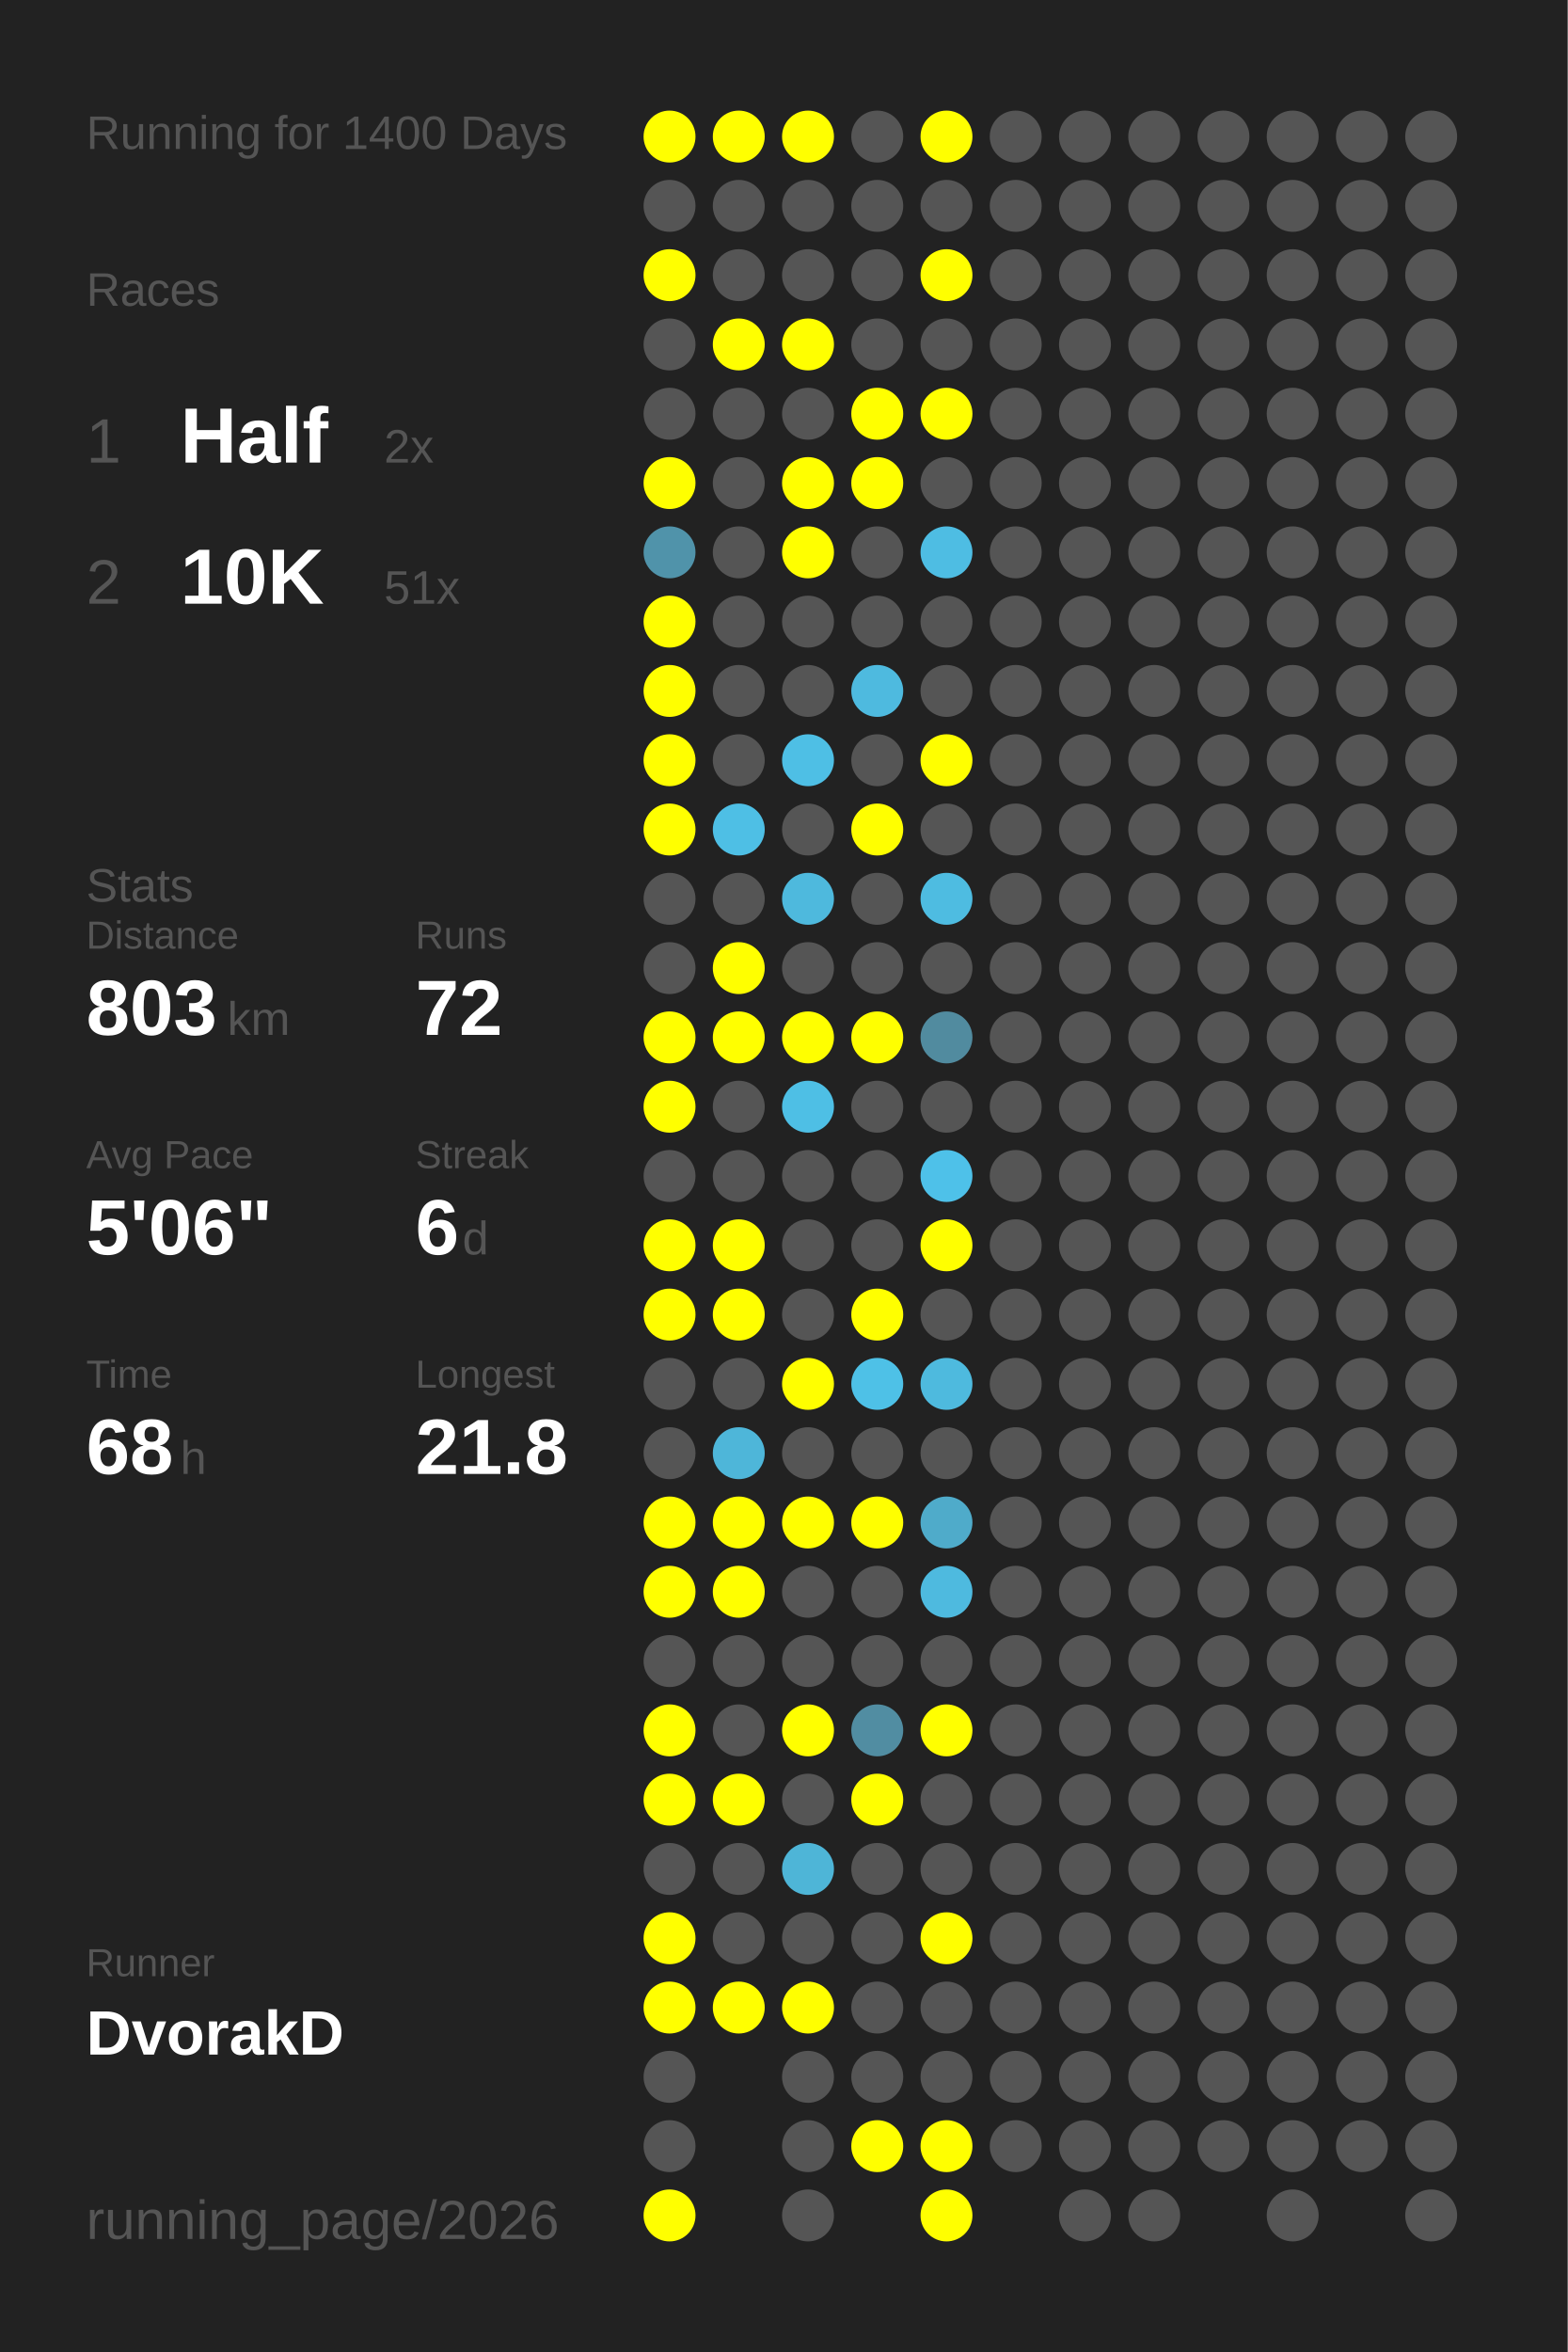
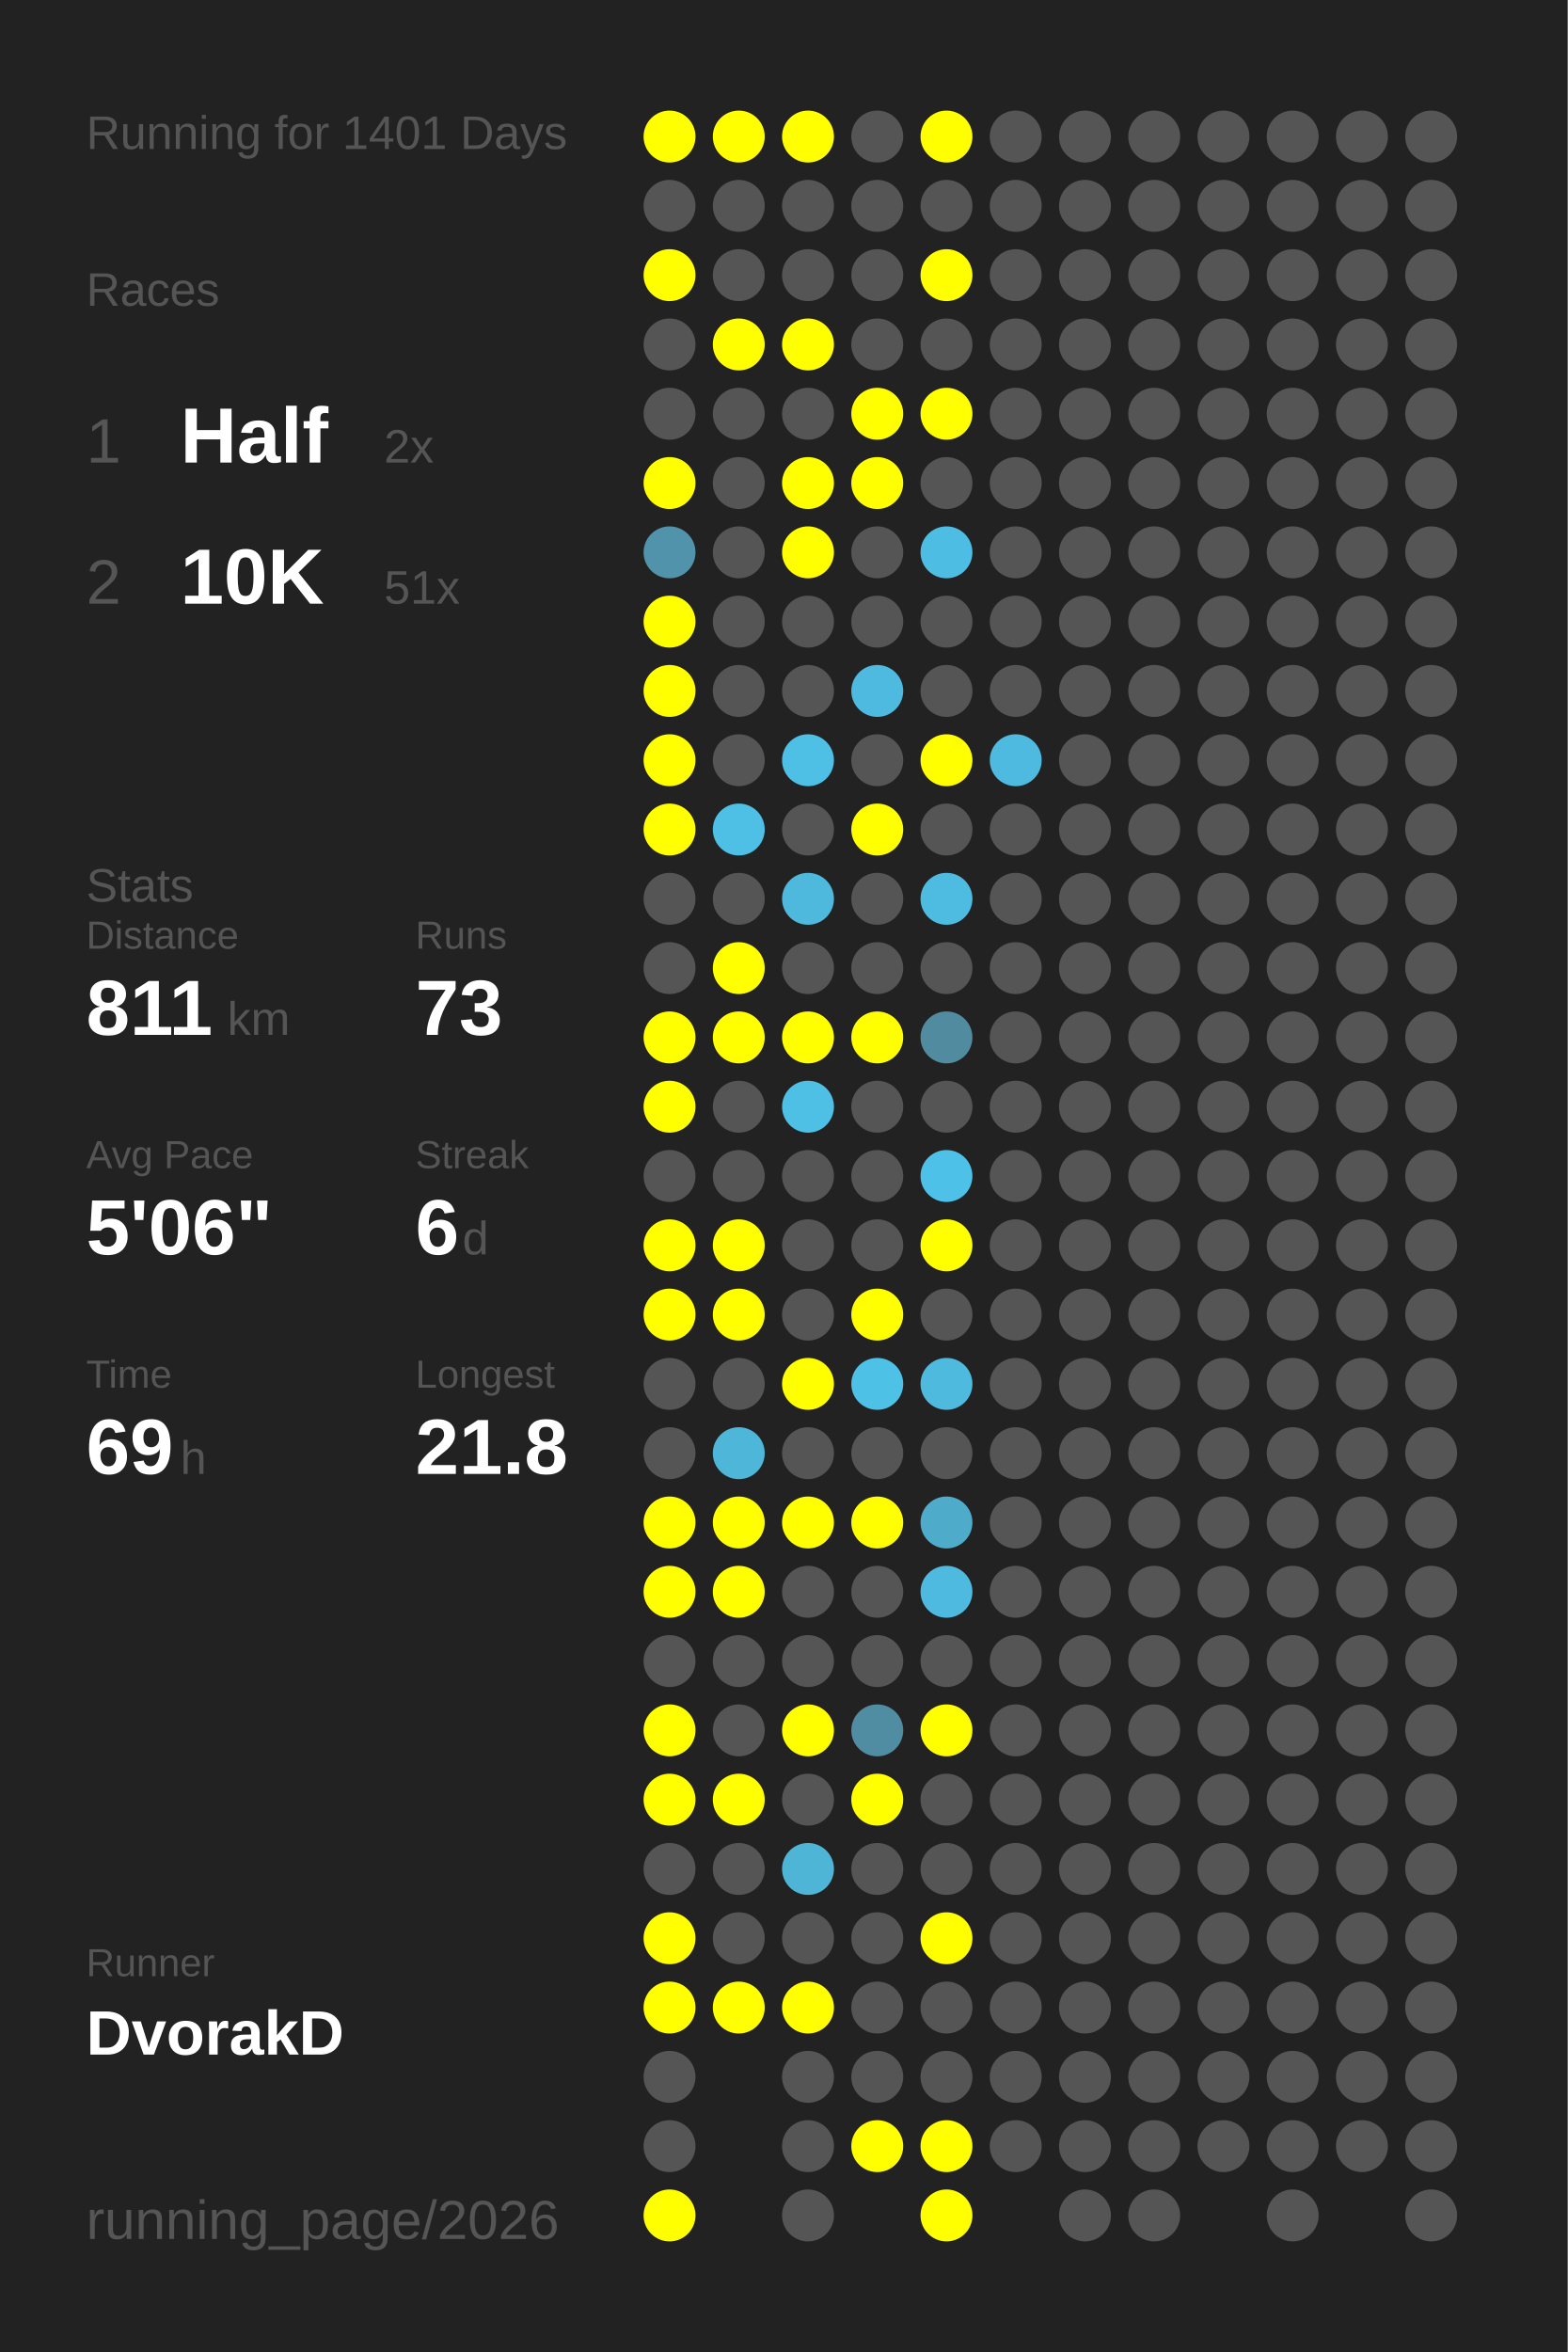
<svg xmlns="http://www.w3.org/2000/svg" baseProfile="full" height="300mm" version="1.1" viewBox="0,0,200,300" width="200mm">
  <defs />
  <rect fill="#222222" height="300" width="200" x="0" y="0" />
-   <text fill="#555555" style="font-size:6px; font-family:Arial;" x="11" y="19">Running for 1400 Days</text>
+   <text fill="#555555" style="font-size:6px; font-family:Arial;" x="11" y="19">Running for 1401 Days</text>
  <text fill="#555555" style="font-size:6px; font-family:Arial;" x="11" y="39">Races</text>
  <text fill="#555555" style="font-size:8px; font-family:Arial;" x="11" y="59">1</text>
  <text fill="#FFFFFF" style="font-size:10px; font-family:Arial; font-weight:bold;" x="23" y="59">Half</text>
  <text fill="#555555" style="font-size:6px; font-family:Arial;" x="49" y="59">2x</text>
  <text fill="#555555" style="font-size:8px; font-family:Arial;" x="11" y="77">2</text>
  <text fill="#FFFFFF" style="font-size:10px; font-family:Arial; font-weight:bold;" x="23" y="77">10K</text>
  <text fill="#555555" style="font-size:6px; font-family:Arial;" x="49" y="77">51x</text>
  <text fill="#555555" style="font-size:6px; font-family:Arial;" x="11" y="115">Stats</text>
  <text fill="#555555" style="font-size:5px; font-family:Arial;" x="11" y="121">Distance</text>
-   <text fill="#FFFFFF" style="font-size:10px; font-family:Arial; font-weight:bold;" x="11" y="132">803</text>
+   <text fill="#FFFFFF" style="font-size:10px; font-family:Arial; font-weight:bold;" x="11" y="132">811</text>
  <text fill="#555555" style="font-size:6px; font-family:Arial;" x="29" y="132">km</text>
  <text fill="#555555" style="font-size:5px; font-family:Arial;" x="53" y="121">Runs</text>
-   <text fill="#FFFFFF" style="font-size:10px; font-family:Arial; font-weight:bold;" x="53" y="132">72</text>
+   <text fill="#FFFFFF" style="font-size:10px; font-family:Arial; font-weight:bold;" x="53" y="132">73</text>
  <text fill="#555555" style="font-size:5px; font-family:Arial;" x="11" y="149">Avg Pace</text>
  <text fill="#FFFFFF" style="font-size:10px; font-family:Arial; font-weight:bold;" x="11" y="160">5'06"</text>
  <text fill="#555555" style="font-size:5px; font-family:Arial;" x="53" y="149">Streak</text>
  <text fill="#FFFFFF" style="font-size:10px; font-family:Arial; font-weight:bold;" x="53" y="160">6</text>
  <text fill="#555555" style="font-size:6px; font-family:Arial;" x="59" y="160">d</text>
  <text fill="#555555" style="font-size:5px; font-family:Arial;" x="11" y="177">Time</text>
-   <text fill="#FFFFFF" style="font-size:10px; font-family:Arial; font-weight:bold;" x="11" y="188">68</text>
+   <text fill="#FFFFFF" style="font-size:10px; font-family:Arial; font-weight:bold;" x="11" y="188">69</text>
  <text fill="#555555" style="font-size:6px; font-family:Arial;" x="23" y="188">h</text>
  <text fill="#555555" style="font-size:5px; font-family:Arial;" x="53" y="177">Longest</text>
  <text fill="#FFFFFF" style="font-size:10px; font-family:Arial; font-weight:bold;" x="53" y="188">21.8</text>
  <text fill="#555555" style="font-size:5px; font-family:Arial;" x="11" y="252.065">Runner</text>
  <text fill="#FFFFFF" style="font-size:8px; font-family:Arial; font-weight:bold;" x="11" y="262.065">DvorakD</text>
  <text fill="#555555" style="font-size:7px; font-family:Arial;" x="11" y="285.581">running_page/2026</text>
  <circle cx="85.417" cy="17.419" fill="#FFFF00" r="3.312" />
  <circle cx="85.417" cy="26.258" fill="#555555" r="3.312" />
  <circle cx="85.417" cy="35.097" fill="#FFFF00" r="3.312" />
  <circle cx="85.417" cy="43.935" fill="#555555" r="3.312" />
  <circle cx="85.417" cy="52.774" fill="#555555" r="3.312" />
  <circle cx="85.417" cy="61.613" fill="#FFFF00" r="3.312" />
  <circle cx="85.417" cy="70.452" fill="#5093aa" r="3.312" />
  <circle cx="85.417" cy="79.29" fill="#FFFF00" r="3.312" />
  <circle cx="85.417" cy="88.129" fill="#FFFF00" r="3.312" />
  <circle cx="85.417" cy="96.968" fill="#FFFF00" r="3.312" />
  <circle cx="85.417" cy="105.806" fill="#FFFF00" r="3.312" />
  <circle cx="85.417" cy="114.645" fill="#555555" r="3.312" />
  <circle cx="85.417" cy="123.484" fill="#555555" r="3.312" />
  <circle cx="85.417" cy="132.323" fill="#FFFF00" r="3.312" />
  <circle cx="85.417" cy="141.161" fill="#FFFF00" r="3.312" />
  <circle cx="85.417" cy="150" fill="#555555" r="3.312" />
  <circle cx="85.417" cy="158.839" fill="#FFFF00" r="3.312" />
  <circle cx="85.417" cy="167.677" fill="#FFFF00" r="3.312" />
  <circle cx="85.417" cy="176.516" fill="#555555" r="3.312" />
  <circle cx="85.417" cy="185.355" fill="#555555" r="3.312" />
  <circle cx="85.417" cy="194.194" fill="#FFFF00" r="3.312" />
  <circle cx="85.417" cy="203.032" fill="#FFFF00" r="3.312" />
  <circle cx="85.417" cy="211.871" fill="#555555" r="3.312" />
  <circle cx="85.417" cy="220.71" fill="#FFFF00" r="3.312" />
  <circle cx="85.417" cy="229.548" fill="#FFFF00" r="3.312" />
  <circle cx="85.417" cy="238.387" fill="#555555" r="3.312" />
  <circle cx="85.417" cy="247.226" fill="#FFFF00" r="3.312" />
  <circle cx="85.417" cy="256.065" fill="#FFFF00" r="3.312" />
  <circle cx="85.417" cy="264.903" fill="#555555" r="3.312" />
  <circle cx="85.417" cy="273.742" fill="#555555" r="3.312" />
  <circle cx="85.417" cy="282.581" fill="#FFFF00" r="3.312" />
  <circle cx="94.25" cy="17.419" fill="#FFFF00" r="3.312" />
  <circle cx="94.25" cy="26.258" fill="#555555" r="3.312" />
  <circle cx="94.25" cy="35.097" fill="#555555" r="3.312" />
  <circle cx="94.25" cy="43.935" fill="#FFFF00" r="3.312" />
  <circle cx="94.25" cy="52.774" fill="#555555" r="3.312" />
  <circle cx="94.25" cy="61.613" fill="#555555" r="3.312" />
  <circle cx="94.25" cy="70.452" fill="#555555" r="3.312" />
  <circle cx="94.25" cy="79.29" fill="#555555" r="3.312" />
  <circle cx="94.25" cy="88.129" fill="#555555" r="3.312" />
  <circle cx="94.25" cy="96.968" fill="#555555" r="3.312" />
  <circle cx="94.25" cy="105.806" fill="#4ebfe5" r="3.312" />
  <circle cx="94.25" cy="114.645" fill="#555555" r="3.312" />
  <circle cx="94.25" cy="123.484" fill="#FFFF00" r="3.312" />
  <circle cx="94.25" cy="132.323" fill="#FFFF00" r="3.312" />
  <circle cx="94.25" cy="141.161" fill="#555555" r="3.312" />
  <circle cx="94.25" cy="150" fill="#555555" r="3.312" />
  <circle cx="94.25" cy="158.839" fill="#FFFF00" r="3.312" />
  <circle cx="94.25" cy="167.677" fill="#FFFF00" r="3.312" />
  <circle cx="94.25" cy="176.516" fill="#555555" r="3.312" />
  <circle cx="94.25" cy="185.355" fill="#4eb6d9" r="3.312" />
  <circle cx="94.25" cy="194.194" fill="#FFFF00" r="3.312" />
  <circle cx="94.25" cy="203.032" fill="#FFFF00" r="3.312" />
  <circle cx="94.25" cy="211.871" fill="#555555" r="3.312" />
  <circle cx="94.25" cy="220.71" fill="#555555" r="3.312" />
  <circle cx="94.25" cy="229.548" fill="#FFFF00" r="3.312" />
  <circle cx="94.25" cy="238.387" fill="#555555" r="3.312" />
  <circle cx="94.25" cy="247.226" fill="#555555" r="3.312" />
  <circle cx="94.25" cy="256.065" fill="#FFFF00" r="3.312" />
  <circle cx="103.083" cy="17.419" fill="#FFFF00" r="3.312" />
  <circle cx="103.083" cy="26.258" fill="#555555" r="3.312" />
  <circle cx="103.083" cy="35.097" fill="#555555" r="3.312" />
  <circle cx="103.083" cy="43.935" fill="#FFFF00" r="3.312" />
  <circle cx="103.083" cy="52.774" fill="#555555" r="3.312" />
  <circle cx="103.083" cy="61.613" fill="#FFFF00" r="3.312" />
  <circle cx="103.083" cy="70.452" fill="#FFFF00" r="3.312" />
  <circle cx="103.083" cy="79.29" fill="#555555" r="3.312" />
  <circle cx="103.083" cy="88.129" fill="#555555" r="3.312" />
  <circle cx="103.083" cy="96.968" fill="#4ebfe5" r="3.312" />
  <circle cx="103.083" cy="105.806" fill="#555555" r="3.312" />
  <circle cx="103.083" cy="114.645" fill="#4eb9dd" r="3.312" />
  <circle cx="103.083" cy="123.484" fill="#555555" r="3.312" />
  <circle cx="103.083" cy="132.323" fill="#FFFF00" r="3.312" />
  <circle cx="103.083" cy="141.161" fill="#4ebfe5" r="3.312" />
  <circle cx="103.083" cy="150" fill="#555555" r="3.312" />
  <circle cx="103.083" cy="158.839" fill="#555555" r="3.312" />
  <circle cx="103.083" cy="167.677" fill="#555555" r="3.312" />
  <circle cx="103.083" cy="176.516" fill="#FFFF00" r="3.312" />
  <circle cx="103.083" cy="185.355" fill="#555555" r="3.312" />
  <circle cx="103.083" cy="194.194" fill="#FFFF00" r="3.312" />
  <circle cx="103.083" cy="203.032" fill="#555555" r="3.312" />
  <circle cx="103.083" cy="211.871" fill="#555555" r="3.312" />
  <circle cx="103.083" cy="220.71" fill="#FFFF00" r="3.312" />
  <circle cx="103.083" cy="229.548" fill="#555555" r="3.312" />
  <circle cx="103.083" cy="238.387" fill="#4eb5d7" r="3.312" />
  <circle cx="103.083" cy="247.226" fill="#555555" r="3.312" />
  <circle cx="103.083" cy="256.065" fill="#FFFF00" r="3.312" />
  <circle cx="103.083" cy="264.903" fill="#555555" r="3.312" />
  <circle cx="103.083" cy="273.742" fill="#555555" r="3.312" />
  <circle cx="103.083" cy="282.581" fill="#555555" r="3.312" />
  <circle cx="111.917" cy="17.419" fill="#555555" r="3.312" />
  <circle cx="111.917" cy="26.258" fill="#555555" r="3.312" />
  <circle cx="111.917" cy="35.097" fill="#555555" r="3.312" />
  <circle cx="111.917" cy="43.935" fill="#555555" r="3.312" />
  <circle cx="111.917" cy="52.774" fill="#FFFF00" r="3.312" />
  <circle cx="111.917" cy="61.613" fill="#FFFF00" r="3.312" />
  <circle cx="111.917" cy="70.452" fill="#555555" r="3.312" />
  <circle cx="111.917" cy="79.29" fill="#555555" r="3.312" />
  <circle cx="111.917" cy="88.129" fill="#4ebadf" r="3.312" />
  <circle cx="111.917" cy="96.968" fill="#555555" r="3.312" />
  <circle cx="111.917" cy="105.806" fill="#FFFF00" r="3.312" />
  <circle cx="111.917" cy="114.645" fill="#555555" r="3.312" />
  <circle cx="111.917" cy="123.484" fill="#555555" r="3.312" />
  <circle cx="111.917" cy="132.323" fill="#FFFF00" r="3.312" />
  <circle cx="111.917" cy="141.161" fill="#555555" r="3.312" />
  <circle cx="111.917" cy="150" fill="#555555" r="3.312" />
  <circle cx="111.917" cy="158.839" fill="#555555" r="3.312" />
  <circle cx="111.917" cy="167.677" fill="#FFFF00" r="3.312" />
  <circle cx="111.917" cy="176.516" fill="#4ec1e7" r="3.312" />
  <circle cx="111.917" cy="185.355" fill="#555555" r="3.312" />
  <circle cx="111.917" cy="194.194" fill="#FFFF00" r="3.312" />
  <circle cx="111.917" cy="203.032" fill="#555555" r="3.312" />
  <circle cx="111.917" cy="211.871" fill="#555555" r="3.312" />
  <circle cx="111.917" cy="220.71" fill="#518da2" r="3.312" />
  <circle cx="111.917" cy="229.548" fill="#FFFF00" r="3.312" />
  <circle cx="111.917" cy="238.387" fill="#555555" r="3.312" />
  <circle cx="111.917" cy="247.226" fill="#555555" r="3.312" />
  <circle cx="111.917" cy="256.065" fill="#555555" r="3.312" />
  <circle cx="111.917" cy="264.903" fill="#555555" r="3.312" />
  <circle cx="111.917" cy="273.742" fill="#FFFF00" r="3.312" />
  <circle cx="120.75" cy="17.419" fill="#FFFF00" r="3.312" />
  <circle cx="120.75" cy="26.258" fill="#555555" r="3.312" />
  <circle cx="120.75" cy="35.097" fill="#FFFF00" r="3.312" />
  <circle cx="120.75" cy="43.935" fill="#555555" r="3.312" />
  <circle cx="120.75" cy="52.774" fill="#FFFF00" r="3.312" />
  <circle cx="120.75" cy="61.613" fill="#555555" r="3.312" />
  <circle cx="120.75" cy="70.452" fill="#4ebde3" r="3.312" />
  <circle cx="120.75" cy="79.29" fill="#555555" r="3.312" />
  <circle cx="120.75" cy="88.129" fill="#555555" r="3.312" />
  <circle cx="120.75" cy="96.968" fill="#FFFF00" r="3.312" />
  <circle cx="120.75" cy="105.806" fill="#555555" r="3.312" />
  <circle cx="120.75" cy="114.645" fill="#4ebce1" r="3.312" />
  <circle cx="120.75" cy="123.484" fill="#555555" r="3.312" />
  <circle cx="120.75" cy="132.323" fill="#518b9f" r="3.312" />
  <circle cx="120.75" cy="141.161" fill="#555555" r="3.312" />
  <circle cx="120.75" cy="150" fill="#4ec1e9" r="3.312" />
  <circle cx="120.75" cy="158.839" fill="#FFFF00" r="3.312" />
  <circle cx="120.75" cy="167.677" fill="#555555" r="3.312" />
  <circle cx="120.75" cy="176.516" fill="#4ebade" r="3.312" />
  <circle cx="120.75" cy="185.355" fill="#555555" r="3.312" />
  <circle cx="120.75" cy="194.194" fill="#4fabca" r="3.312" />
  <circle cx="120.75" cy="203.032" fill="#4ebadf" r="3.312" />
  <circle cx="120.75" cy="211.871" fill="#555555" r="3.312" />
  <circle cx="120.75" cy="220.71" fill="#FFFF00" r="3.312" />
  <circle cx="120.75" cy="229.548" fill="#555555" r="3.312" />
  <circle cx="120.75" cy="238.387" fill="#555555" r="3.312" />
  <circle cx="120.75" cy="247.226" fill="#FFFF00" r="3.312" />
  <circle cx="120.75" cy="256.065" fill="#555555" r="3.312" />
  <circle cx="120.75" cy="264.903" fill="#555555" r="3.312" />
  <circle cx="120.75" cy="273.742" fill="#FFFF00" r="3.312" />
  <circle cx="120.75" cy="282.581" fill="#FFFF00" r="3.312" />
  <circle cx="129.583" cy="17.419" fill="#555555" r="3.312" />
  <circle cx="129.583" cy="26.258" fill="#555555" r="3.312" />
  <circle cx="129.583" cy="35.097" fill="#555555" r="3.312" />
  <circle cx="129.583" cy="43.935" fill="#555555" r="3.312" />
  <circle cx="129.583" cy="52.774" fill="#555555" r="3.312" />
  <circle cx="129.583" cy="61.613" fill="#555555" r="3.312" />
  <circle cx="129.583" cy="70.452" fill="#555555" r="3.312" />
  <circle cx="129.583" cy="79.29" fill="#555555" r="3.312" />
  <circle cx="129.583" cy="88.129" fill="#555555" r="3.312" />
-   <circle cx="129.583" cy="96.968" fill="#555555" r="3.312" />
+   <circle cx="129.583" cy="96.968" fill="#4ebadf" r="3.312" />
  <circle cx="129.583" cy="105.806" fill="#555555" r="3.312" />
  <circle cx="129.583" cy="114.645" fill="#555555" r="3.312" />
  <circle cx="129.583" cy="123.484" fill="#555555" r="3.312" />
  <circle cx="129.583" cy="132.323" fill="#555555" r="3.312" />
  <circle cx="129.583" cy="141.161" fill="#555555" r="3.312" />
  <circle cx="129.583" cy="150" fill="#555555" r="3.312" />
  <circle cx="129.583" cy="158.839" fill="#555555" r="3.312" />
  <circle cx="129.583" cy="167.677" fill="#555555" r="3.312" />
  <circle cx="129.583" cy="176.516" fill="#555555" r="3.312" />
  <circle cx="129.583" cy="185.355" fill="#555555" r="3.312" />
  <circle cx="129.583" cy="194.194" fill="#555555" r="3.312" />
  <circle cx="129.583" cy="203.032" fill="#555555" r="3.312" />
  <circle cx="129.583" cy="211.871" fill="#555555" r="3.312" />
  <circle cx="129.583" cy="220.71" fill="#555555" r="3.312" />
  <circle cx="129.583" cy="229.548" fill="#555555" r="3.312" />
  <circle cx="129.583" cy="238.387" fill="#555555" r="3.312" />
  <circle cx="129.583" cy="247.226" fill="#555555" r="3.312" />
  <circle cx="129.583" cy="256.065" fill="#555555" r="3.312" />
  <circle cx="129.583" cy="264.903" fill="#555555" r="3.312" />
  <circle cx="129.583" cy="273.742" fill="#555555" r="3.312" />
  <circle cx="138.417" cy="17.419" fill="#555555" r="3.312" />
  <circle cx="138.417" cy="26.258" fill="#555555" r="3.312" />
  <circle cx="138.417" cy="35.097" fill="#555555" r="3.312" />
  <circle cx="138.417" cy="43.935" fill="#555555" r="3.312" />
  <circle cx="138.417" cy="52.774" fill="#555555" r="3.312" />
  <circle cx="138.417" cy="61.613" fill="#555555" r="3.312" />
  <circle cx="138.417" cy="70.452" fill="#555555" r="3.312" />
  <circle cx="138.417" cy="79.29" fill="#555555" r="3.312" />
  <circle cx="138.417" cy="88.129" fill="#555555" r="3.312" />
  <circle cx="138.417" cy="96.968" fill="#555555" r="3.312" />
  <circle cx="138.417" cy="105.806" fill="#555555" r="3.312" />
  <circle cx="138.417" cy="114.645" fill="#555555" r="3.312" />
  <circle cx="138.417" cy="123.484" fill="#555555" r="3.312" />
  <circle cx="138.417" cy="132.323" fill="#555555" r="3.312" />
  <circle cx="138.417" cy="141.161" fill="#555555" r="3.312" />
  <circle cx="138.417" cy="150" fill="#555555" r="3.312" />
  <circle cx="138.417" cy="158.839" fill="#555555" r="3.312" />
  <circle cx="138.417" cy="167.677" fill="#555555" r="3.312" />
  <circle cx="138.417" cy="176.516" fill="#555555" r="3.312" />
  <circle cx="138.417" cy="185.355" fill="#555555" r="3.312" />
  <circle cx="138.417" cy="194.194" fill="#555555" r="3.312" />
  <circle cx="138.417" cy="203.032" fill="#555555" r="3.312" />
  <circle cx="138.417" cy="211.871" fill="#555555" r="3.312" />
  <circle cx="138.417" cy="220.71" fill="#555555" r="3.312" />
  <circle cx="138.417" cy="229.548" fill="#555555" r="3.312" />
  <circle cx="138.417" cy="238.387" fill="#555555" r="3.312" />
  <circle cx="138.417" cy="247.226" fill="#555555" r="3.312" />
  <circle cx="138.417" cy="256.065" fill="#555555" r="3.312" />
  <circle cx="138.417" cy="264.903" fill="#555555" r="3.312" />
  <circle cx="138.417" cy="273.742" fill="#555555" r="3.312" />
  <circle cx="138.417" cy="282.581" fill="#555555" r="3.312" />
  <circle cx="147.25" cy="17.419" fill="#555555" r="3.312" />
  <circle cx="147.25" cy="26.258" fill="#555555" r="3.312" />
  <circle cx="147.25" cy="35.097" fill="#555555" r="3.312" />
  <circle cx="147.25" cy="43.935" fill="#555555" r="3.312" />
  <circle cx="147.25" cy="52.774" fill="#555555" r="3.312" />
  <circle cx="147.25" cy="61.613" fill="#555555" r="3.312" />
  <circle cx="147.25" cy="70.452" fill="#555555" r="3.312" />
  <circle cx="147.25" cy="79.29" fill="#555555" r="3.312" />
  <circle cx="147.25" cy="88.129" fill="#555555" r="3.312" />
  <circle cx="147.25" cy="96.968" fill="#555555" r="3.312" />
  <circle cx="147.25" cy="105.806" fill="#555555" r="3.312" />
  <circle cx="147.25" cy="114.645" fill="#555555" r="3.312" />
  <circle cx="147.25" cy="123.484" fill="#555555" r="3.312" />
  <circle cx="147.25" cy="132.323" fill="#555555" r="3.312" />
  <circle cx="147.25" cy="141.161" fill="#555555" r="3.312" />
  <circle cx="147.25" cy="150" fill="#555555" r="3.312" />
  <circle cx="147.25" cy="158.839" fill="#555555" r="3.312" />
  <circle cx="147.25" cy="167.677" fill="#555555" r="3.312" />
  <circle cx="147.25" cy="176.516" fill="#555555" r="3.312" />
  <circle cx="147.25" cy="185.355" fill="#555555" r="3.312" />
  <circle cx="147.25" cy="194.194" fill="#555555" r="3.312" />
  <circle cx="147.25" cy="203.032" fill="#555555" r="3.312" />
  <circle cx="147.25" cy="211.871" fill="#555555" r="3.312" />
  <circle cx="147.25" cy="220.71" fill="#555555" r="3.312" />
  <circle cx="147.25" cy="229.548" fill="#555555" r="3.312" />
  <circle cx="147.25" cy="238.387" fill="#555555" r="3.312" />
  <circle cx="147.25" cy="247.226" fill="#555555" r="3.312" />
  <circle cx="147.25" cy="256.065" fill="#555555" r="3.312" />
  <circle cx="147.25" cy="264.903" fill="#555555" r="3.312" />
  <circle cx="147.25" cy="273.742" fill="#555555" r="3.312" />
  <circle cx="147.25" cy="282.581" fill="#555555" r="3.312" />
  <circle cx="156.083" cy="17.419" fill="#555555" r="3.312" />
  <circle cx="156.083" cy="26.258" fill="#555555" r="3.312" />
  <circle cx="156.083" cy="35.097" fill="#555555" r="3.312" />
  <circle cx="156.083" cy="43.935" fill="#555555" r="3.312" />
  <circle cx="156.083" cy="52.774" fill="#555555" r="3.312" />
  <circle cx="156.083" cy="61.613" fill="#555555" r="3.312" />
  <circle cx="156.083" cy="70.452" fill="#555555" r="3.312" />
  <circle cx="156.083" cy="79.29" fill="#555555" r="3.312" />
  <circle cx="156.083" cy="88.129" fill="#555555" r="3.312" />
  <circle cx="156.083" cy="96.968" fill="#555555" r="3.312" />
  <circle cx="156.083" cy="105.806" fill="#555555" r="3.312" />
  <circle cx="156.083" cy="114.645" fill="#555555" r="3.312" />
  <circle cx="156.083" cy="123.484" fill="#555555" r="3.312" />
  <circle cx="156.083" cy="132.323" fill="#555555" r="3.312" />
  <circle cx="156.083" cy="141.161" fill="#555555" r="3.312" />
  <circle cx="156.083" cy="150" fill="#555555" r="3.312" />
  <circle cx="156.083" cy="158.839" fill="#555555" r="3.312" />
  <circle cx="156.083" cy="167.677" fill="#555555" r="3.312" />
  <circle cx="156.083" cy="176.516" fill="#555555" r="3.312" />
  <circle cx="156.083" cy="185.355" fill="#555555" r="3.312" />
  <circle cx="156.083" cy="194.194" fill="#555555" r="3.312" />
  <circle cx="156.083" cy="203.032" fill="#555555" r="3.312" />
  <circle cx="156.083" cy="211.871" fill="#555555" r="3.312" />
  <circle cx="156.083" cy="220.71" fill="#555555" r="3.312" />
  <circle cx="156.083" cy="229.548" fill="#555555" r="3.312" />
  <circle cx="156.083" cy="238.387" fill="#555555" r="3.312" />
  <circle cx="156.083" cy="247.226" fill="#555555" r="3.312" />
  <circle cx="156.083" cy="256.065" fill="#555555" r="3.312" />
  <circle cx="156.083" cy="264.903" fill="#555555" r="3.312" />
  <circle cx="156.083" cy="273.742" fill="#555555" r="3.312" />
  <circle cx="164.917" cy="17.419" fill="#555555" r="3.312" />
  <circle cx="164.917" cy="26.258" fill="#555555" r="3.312" />
  <circle cx="164.917" cy="35.097" fill="#555555" r="3.312" />
  <circle cx="164.917" cy="43.935" fill="#555555" r="3.312" />
  <circle cx="164.917" cy="52.774" fill="#555555" r="3.312" />
  <circle cx="164.917" cy="61.613" fill="#555555" r="3.312" />
  <circle cx="164.917" cy="70.452" fill="#555555" r="3.312" />
  <circle cx="164.917" cy="79.29" fill="#555555" r="3.312" />
  <circle cx="164.917" cy="88.129" fill="#555555" r="3.312" />
  <circle cx="164.917" cy="96.968" fill="#555555" r="3.312" />
  <circle cx="164.917" cy="105.806" fill="#555555" r="3.312" />
  <circle cx="164.917" cy="114.645" fill="#555555" r="3.312" />
  <circle cx="164.917" cy="123.484" fill="#555555" r="3.312" />
  <circle cx="164.917" cy="132.323" fill="#555555" r="3.312" />
  <circle cx="164.917" cy="141.161" fill="#555555" r="3.312" />
  <circle cx="164.917" cy="150" fill="#555555" r="3.312" />
  <circle cx="164.917" cy="158.839" fill="#555555" r="3.312" />
  <circle cx="164.917" cy="167.677" fill="#555555" r="3.312" />
  <circle cx="164.917" cy="176.516" fill="#555555" r="3.312" />
  <circle cx="164.917" cy="185.355" fill="#555555" r="3.312" />
  <circle cx="164.917" cy="194.194" fill="#555555" r="3.312" />
  <circle cx="164.917" cy="203.032" fill="#555555" r="3.312" />
  <circle cx="164.917" cy="211.871" fill="#555555" r="3.312" />
  <circle cx="164.917" cy="220.71" fill="#555555" r="3.312" />
  <circle cx="164.917" cy="229.548" fill="#555555" r="3.312" />
  <circle cx="164.917" cy="238.387" fill="#555555" r="3.312" />
  <circle cx="164.917" cy="247.226" fill="#555555" r="3.312" />
  <circle cx="164.917" cy="256.065" fill="#555555" r="3.312" />
  <circle cx="164.917" cy="264.903" fill="#555555" r="3.312" />
  <circle cx="164.917" cy="273.742" fill="#555555" r="3.312" />
  <circle cx="164.917" cy="282.581" fill="#555555" r="3.312" />
  <circle cx="173.75" cy="17.419" fill="#555555" r="3.312" />
  <circle cx="173.75" cy="26.258" fill="#555555" r="3.312" />
  <circle cx="173.75" cy="35.097" fill="#555555" r="3.312" />
  <circle cx="173.75" cy="43.935" fill="#555555" r="3.312" />
  <circle cx="173.75" cy="52.774" fill="#555555" r="3.312" />
  <circle cx="173.75" cy="61.613" fill="#555555" r="3.312" />
  <circle cx="173.75" cy="70.452" fill="#555555" r="3.312" />
  <circle cx="173.75" cy="79.29" fill="#555555" r="3.312" />
  <circle cx="173.75" cy="88.129" fill="#555555" r="3.312" />
  <circle cx="173.75" cy="96.968" fill="#555555" r="3.312" />
  <circle cx="173.75" cy="105.806" fill="#555555" r="3.312" />
  <circle cx="173.75" cy="114.645" fill="#555555" r="3.312" />
  <circle cx="173.75" cy="123.484" fill="#555555" r="3.312" />
  <circle cx="173.75" cy="132.323" fill="#555555" r="3.312" />
  <circle cx="173.75" cy="141.161" fill="#555555" r="3.312" />
  <circle cx="173.75" cy="150" fill="#555555" r="3.312" />
  <circle cx="173.75" cy="158.839" fill="#555555" r="3.312" />
  <circle cx="173.75" cy="167.677" fill="#555555" r="3.312" />
  <circle cx="173.75" cy="176.516" fill="#555555" r="3.312" />
  <circle cx="173.75" cy="185.355" fill="#555555" r="3.312" />
  <circle cx="173.75" cy="194.194" fill="#555555" r="3.312" />
  <circle cx="173.75" cy="203.032" fill="#555555" r="3.312" />
  <circle cx="173.75" cy="211.871" fill="#555555" r="3.312" />
  <circle cx="173.75" cy="220.71" fill="#555555" r="3.312" />
  <circle cx="173.75" cy="229.548" fill="#555555" r="3.312" />
  <circle cx="173.75" cy="238.387" fill="#555555" r="3.312" />
  <circle cx="173.75" cy="247.226" fill="#555555" r="3.312" />
  <circle cx="173.75" cy="256.065" fill="#555555" r="3.312" />
  <circle cx="173.75" cy="264.903" fill="#555555" r="3.312" />
  <circle cx="173.75" cy="273.742" fill="#555555" r="3.312" />
  <circle cx="182.583" cy="17.419" fill="#555555" r="3.312" />
  <circle cx="182.583" cy="26.258" fill="#555555" r="3.312" />
  <circle cx="182.583" cy="35.097" fill="#555555" r="3.312" />
  <circle cx="182.583" cy="43.935" fill="#555555" r="3.312" />
  <circle cx="182.583" cy="52.774" fill="#555555" r="3.312" />
  <circle cx="182.583" cy="61.613" fill="#555555" r="3.312" />
  <circle cx="182.583" cy="70.452" fill="#555555" r="3.312" />
  <circle cx="182.583" cy="79.29" fill="#555555" r="3.312" />
  <circle cx="182.583" cy="88.129" fill="#555555" r="3.312" />
  <circle cx="182.583" cy="96.968" fill="#555555" r="3.312" />
  <circle cx="182.583" cy="105.806" fill="#555555" r="3.312" />
  <circle cx="182.583" cy="114.645" fill="#555555" r="3.312" />
  <circle cx="182.583" cy="123.484" fill="#555555" r="3.312" />
  <circle cx="182.583" cy="132.323" fill="#555555" r="3.312" />
  <circle cx="182.583" cy="141.161" fill="#555555" r="3.312" />
  <circle cx="182.583" cy="150" fill="#555555" r="3.312" />
  <circle cx="182.583" cy="158.839" fill="#555555" r="3.312" />
  <circle cx="182.583" cy="167.677" fill="#555555" r="3.312" />
  <circle cx="182.583" cy="176.516" fill="#555555" r="3.312" />
  <circle cx="182.583" cy="185.355" fill="#555555" r="3.312" />
  <circle cx="182.583" cy="194.194" fill="#555555" r="3.312" />
  <circle cx="182.583" cy="203.032" fill="#555555" r="3.312" />
  <circle cx="182.583" cy="211.871" fill="#555555" r="3.312" />
  <circle cx="182.583" cy="220.71" fill="#555555" r="3.312" />
  <circle cx="182.583" cy="229.548" fill="#555555" r="3.312" />
  <circle cx="182.583" cy="238.387" fill="#555555" r="3.312" />
  <circle cx="182.583" cy="247.226" fill="#555555" r="3.312" />
  <circle cx="182.583" cy="256.065" fill="#555555" r="3.312" />
  <circle cx="182.583" cy="264.903" fill="#555555" r="3.312" />
  <circle cx="182.583" cy="273.742" fill="#555555" r="3.312" />
  <circle cx="182.583" cy="282.581" fill="#555555" r="3.312" />
</svg>
